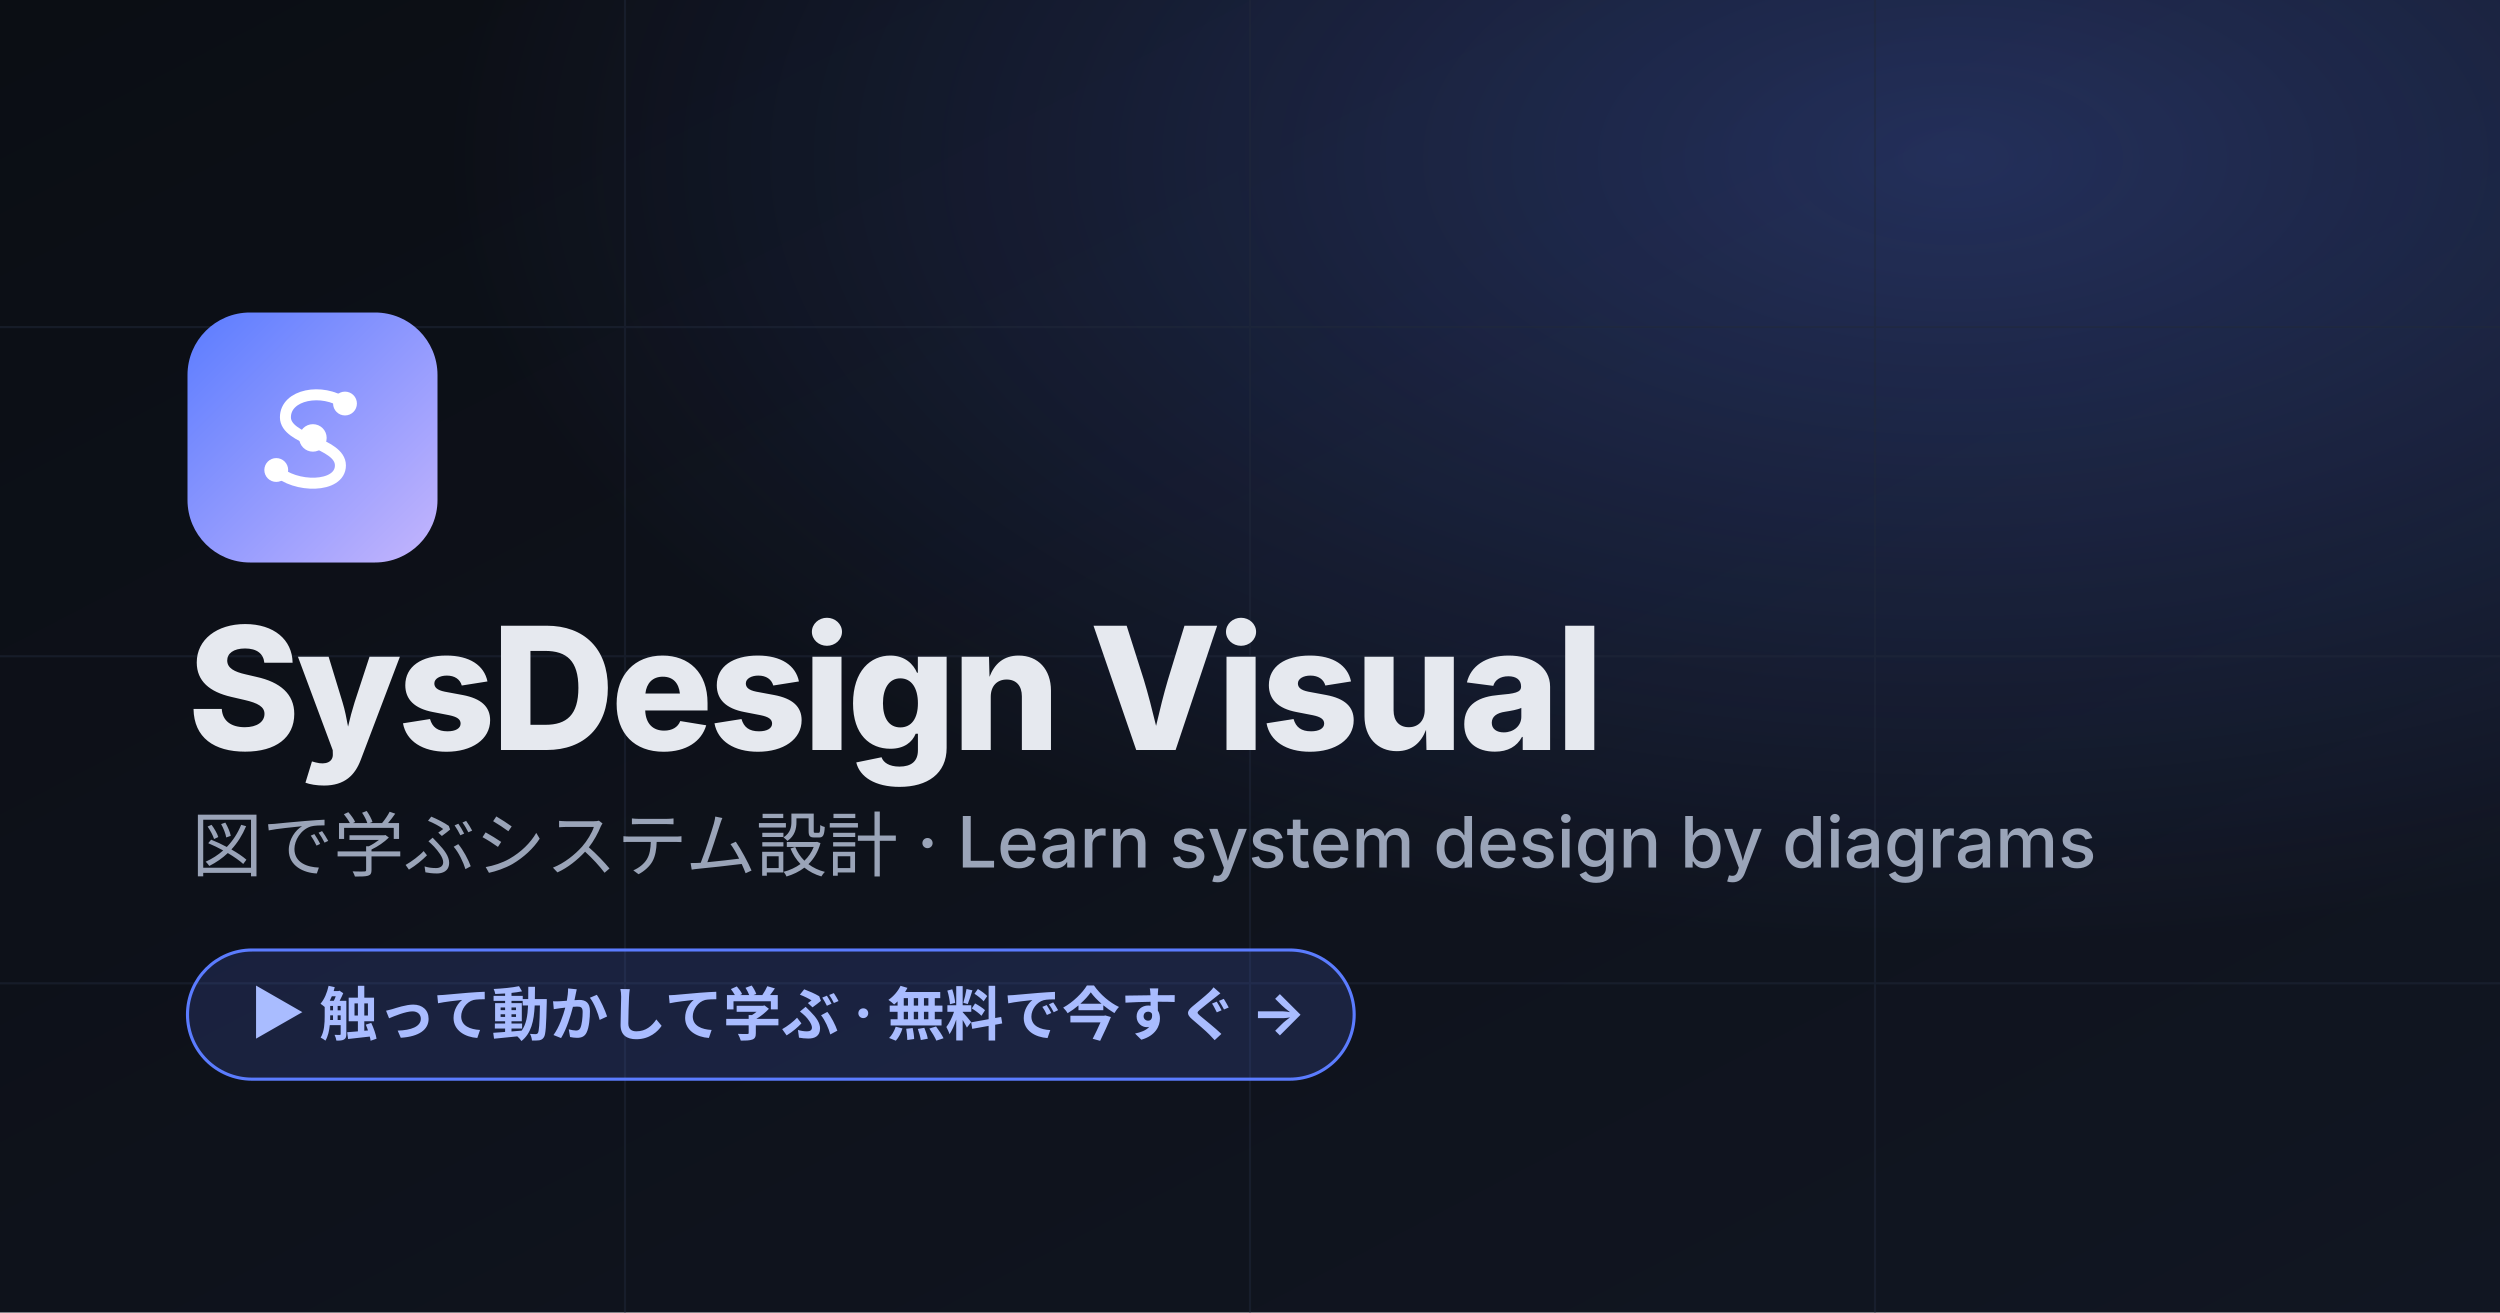
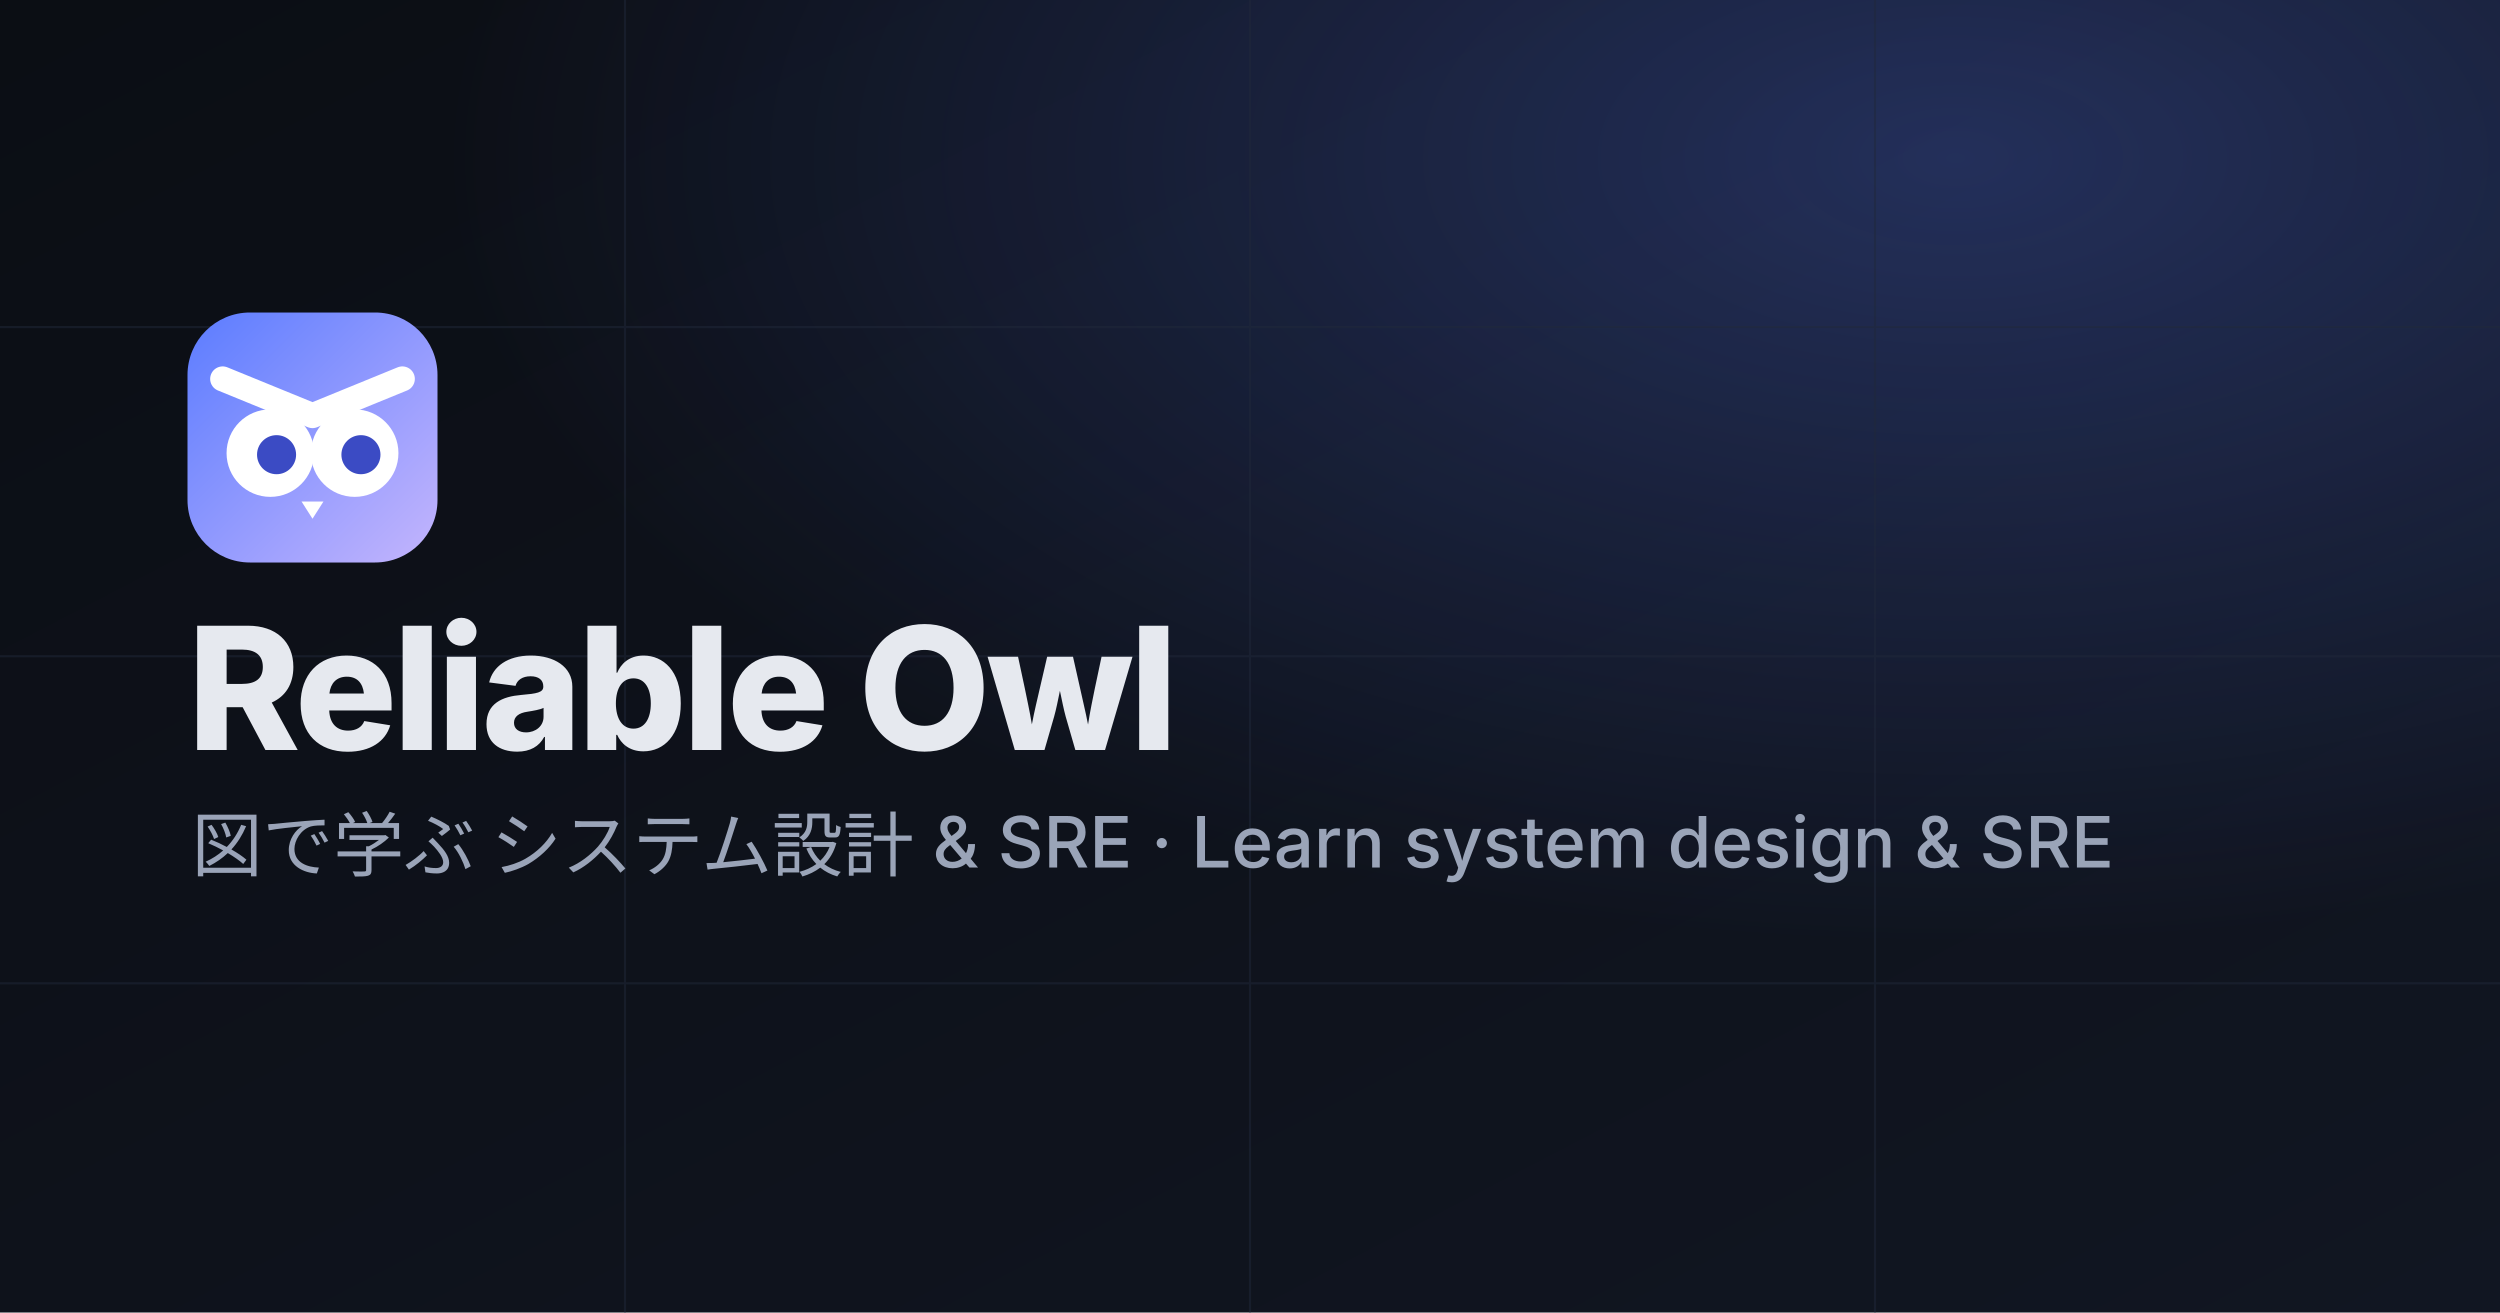
<svg xmlns="http://www.w3.org/2000/svg" width="1200" height="630" viewBox="0 0 1200 630" font-family="Inter, 'Segoe UI', system-ui, sans-serif">
  <defs>
    <linearGradient id="bg" x1="0" y1="0" x2="1" y2="1">
      <stop offset="0" stop-color="#0b0e14" />
      <stop offset="1" stop-color="#111622" />
    </linearGradient>
    <linearGradient id="brand" x1="0" y1="0" x2="1" y2="1">
      <stop offset="0" stop-color="#5b7cff" />
      <stop offset="1" stop-color="#c4b5fd" />
    </linearGradient>
    <radialGradient id="glow" cx="78%" cy="12%" r="60%">
      <stop offset="0" stop-color="#5b7cff" stop-opacity="0.28" />
      <stop offset="1" stop-color="#5b7cff" stop-opacity="0" />
    </radialGradient>
  </defs>
  <rect width="1200" height="630" fill="url(#bg)" />
  <rect width="1200" height="630" fill="url(#glow)" />
  <g stroke="#202839" stroke-width="1" opacity="0.5">
    <line x1="0" y1="157" x2="1200" y2="157" />
    <line x1="0" y1="315" x2="1200" y2="315" />
    <line x1="0" y1="472" x2="1200" y2="472" />
    <line x1="300" y1="0" x2="300" y2="630" />
    <line x1="600" y1="0" x2="600" y2="630" />
    <line x1="900" y1="0" x2="900" y2="630" />
  </g>
  <rect x="90" y="150" width="120" height="120" rx="30" fill="url(#brand)" />
-   <g transform="translate(115 175) scale(2.2)" fill="none" stroke="#fff" stroke-width="2.4" stroke-linecap="round" stroke-linejoin="round">
-     <path d="M23 8.5C18 5 10 6.5 10 11.5S22 17 22 22 12 27 8 23" />
-     <circle cx="23" cy="8.5" r="2.6" fill="#fff" stroke="none" />
-     <circle cx="16" cy="16" r="3" fill="#fff" stroke="none" />
-     <circle cx="8" cy="23" r="2.6" fill="#fff" stroke="none" />
+   <g transform="translate(90 150) scale(3.75)">
+     <path d="M4.5 8.5L16 13.2L27.5 8.5" fill="none" stroke="#fff" stroke-width="3.2" stroke-linecap="round" stroke-linejoin="round" />
+     <circle cx="10.6" cy="18" r="5.6" fill="#fff" />
+     <circle cx="21.4" cy="18" r="5.6" fill="#fff" />
+     <circle cx="11.4" cy="18.2" r="2.5" fill="#3b4bc4" />
+     <circle cx="22.2" cy="18.2" r="2.5" fill="#3b4bc4" />
+     <path d="M14.6 24.2H17.4L16 26.4Z" fill="#fff" />
  </g>
-   <text x="90" y="360" fill="#e6e9ef" font-size="82" font-weight="800" letter-spacing="-2">SysDesign Visual</text>
-   <text x="92" y="418" fill="#9aa4b8" font-size="34" font-weight="500">図で学ぶシステム設計 · Learn system design by diagrams</text>
-   <g>
-     <rect x="90" y="456" width="560" height="62" rx="31" fill="#5b7cff" fill-opacity="0.16" stroke="#5b7cff" stroke-width="1.5" />
-     <text x="120" y="496" fill="#a9bcff" font-size="28" font-weight="700">▶ 触って動かして学ぶ · 無料で今すぐ →</text>
-   </g>
+   <text x="90" y="360" fill="#e6e9ef" font-size="82" font-weight="800" letter-spacing="-2">Reliable Owl</text>
+   <text x="92" y="418" fill="#9aa4b8" font-size="34" font-weight="500">図で学ぶ システム設計 &amp; SRE · Learn system design &amp; SRE</text>
</svg>
